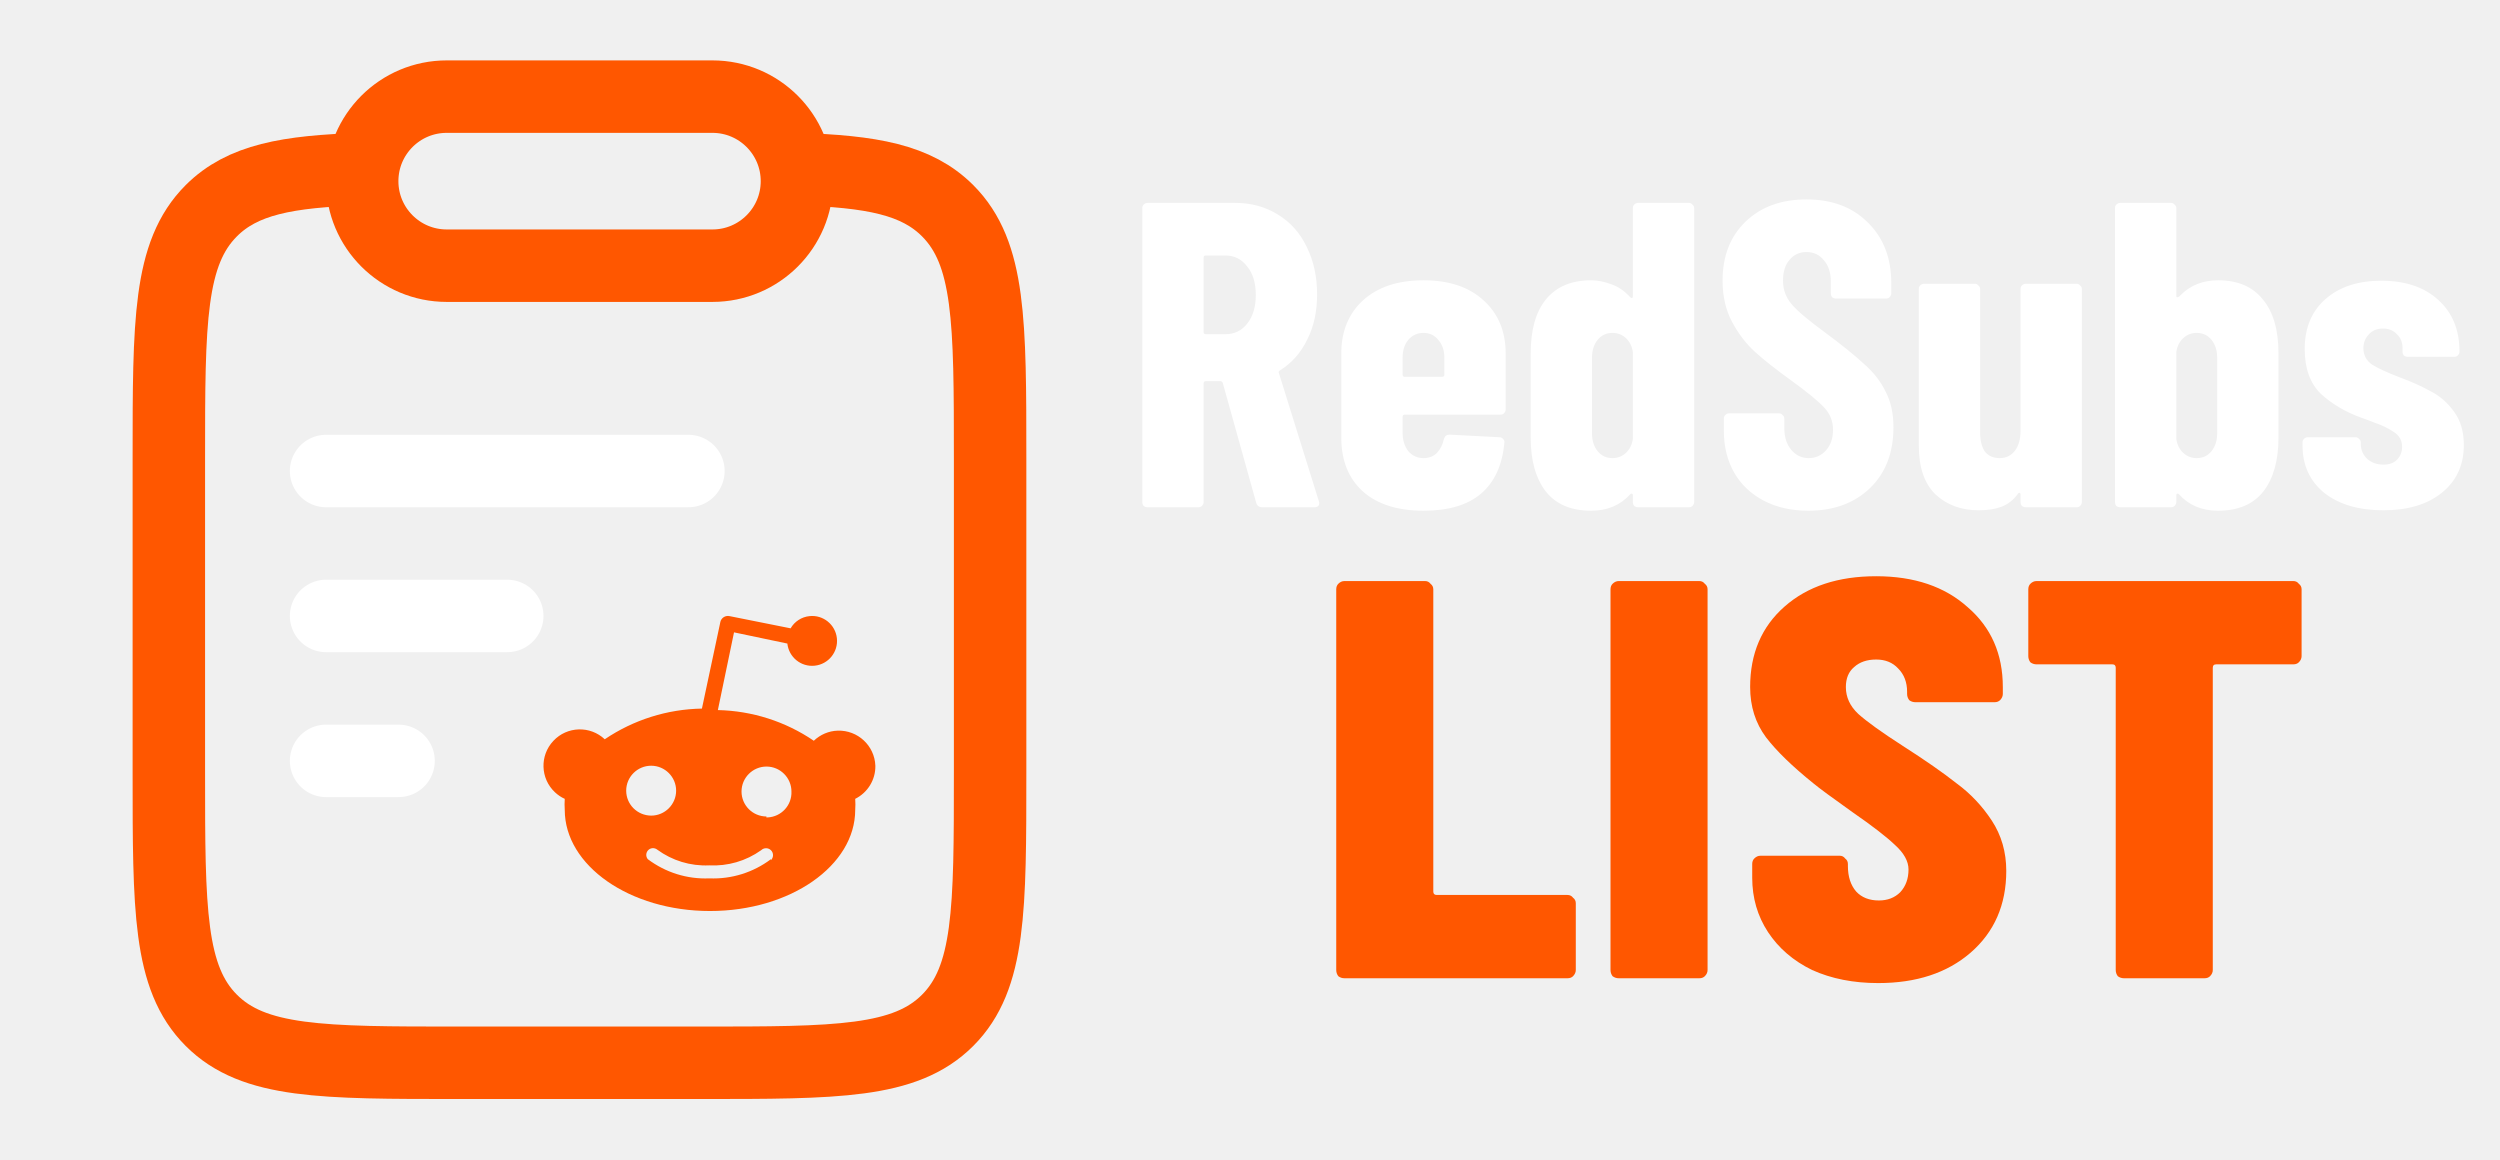
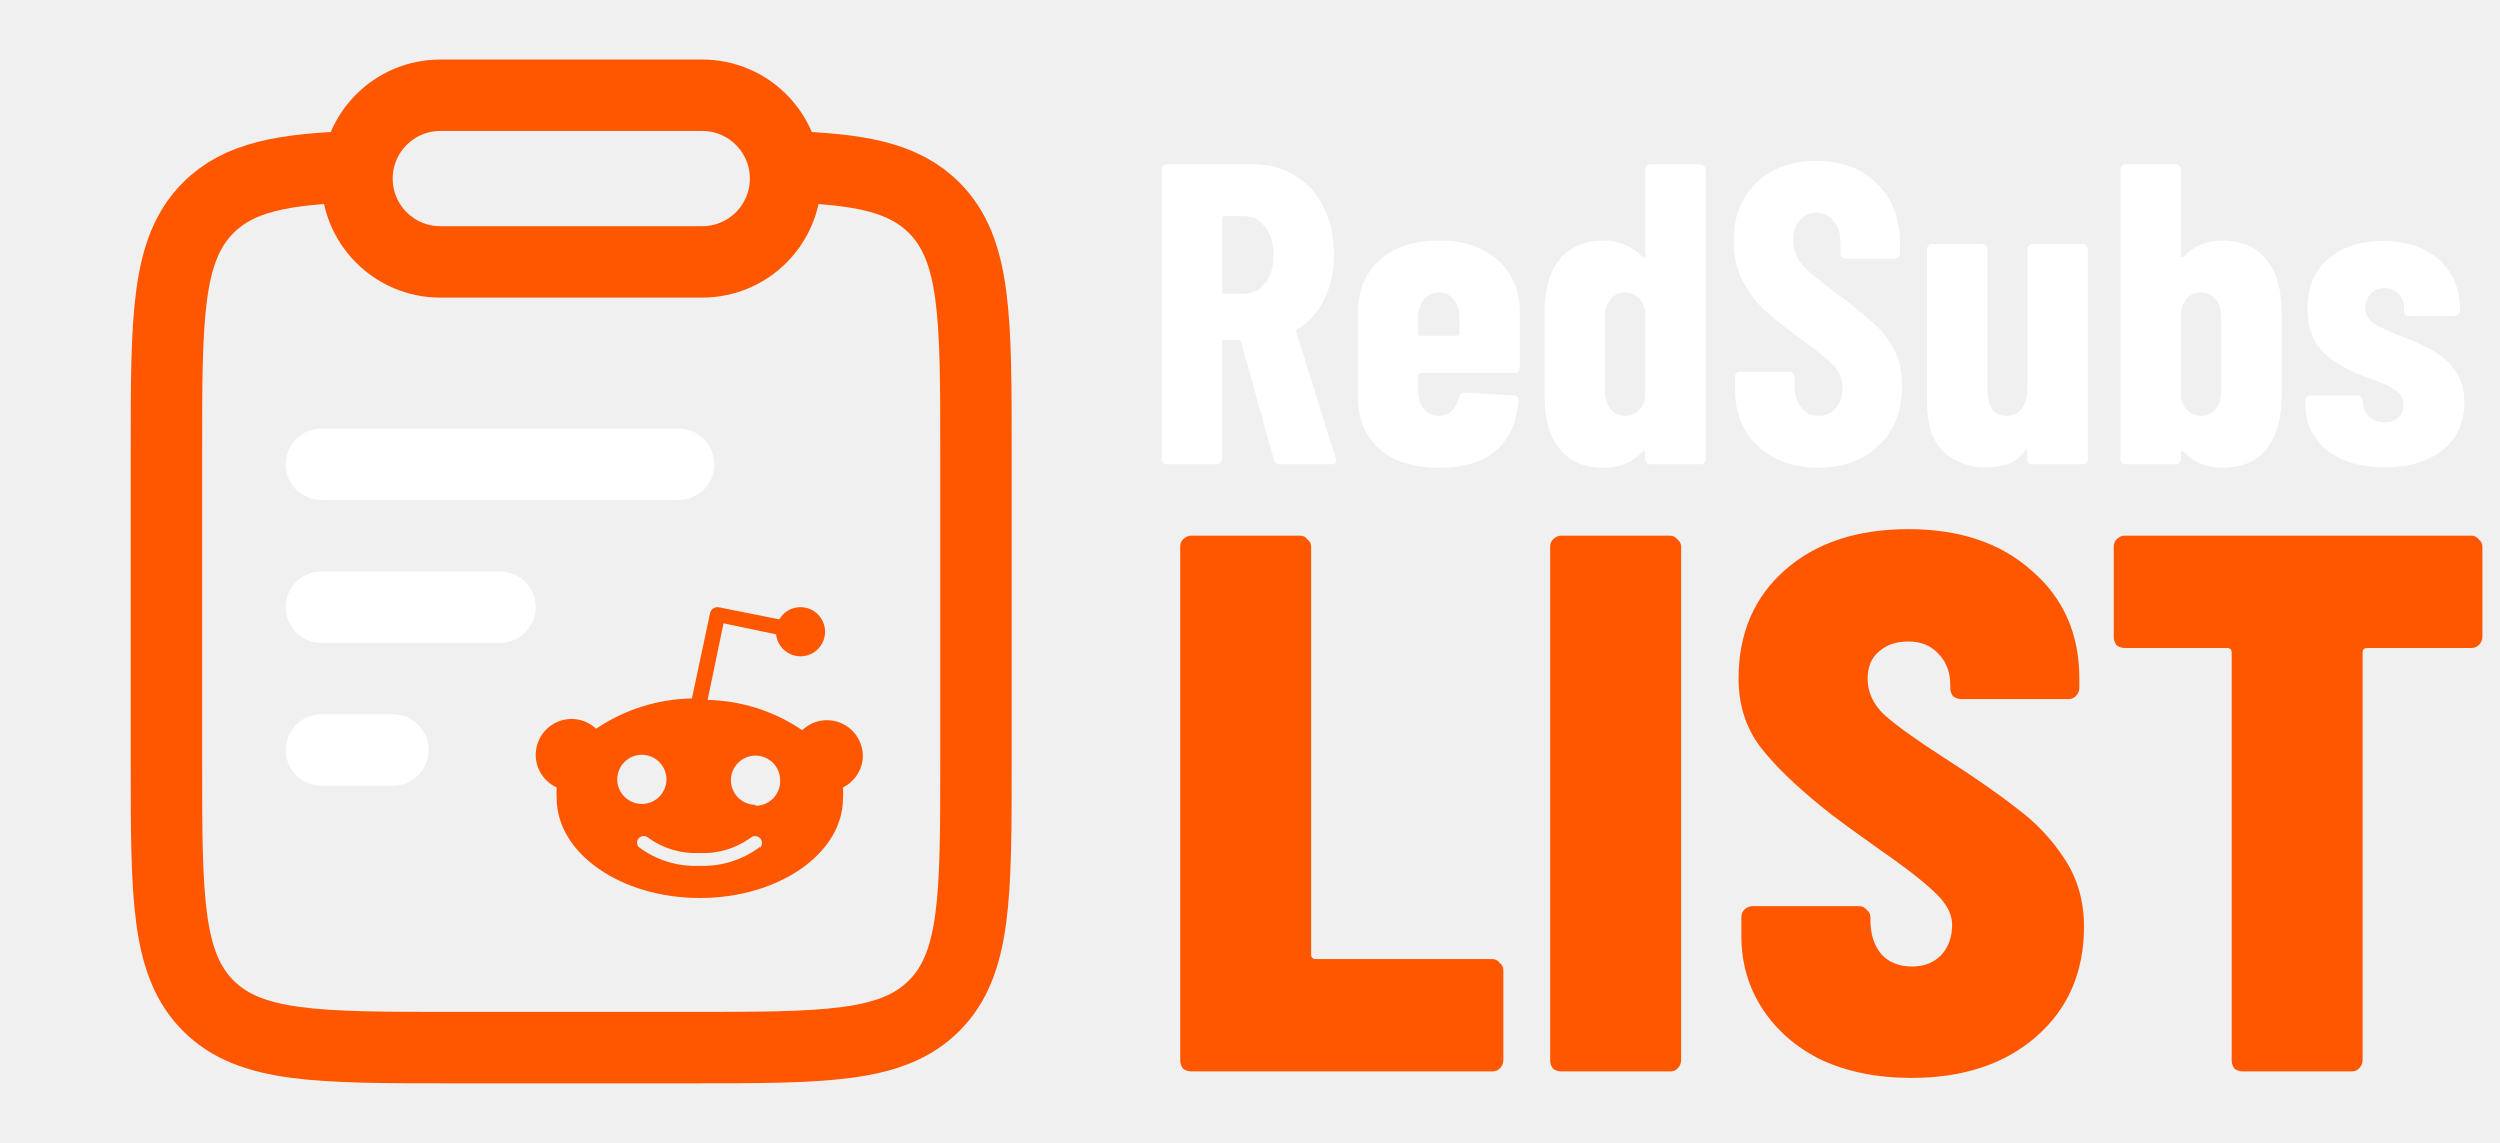
- <svg xmlns="http://www.w3.org/2000/svg" width="69" height="32" viewBox="0 0 69 32" fill="none">
+ <svg xmlns="http://www.w3.org/2000/svg" width="70" height="32" viewBox="0 0 70 32" fill="none">
  <path d="M9 17H14M9 13H19" stroke="white" stroke-width="2" stroke-linecap="round" />
  <path d="M9.999 4.667C7.924 4.729 6.688 4.96 5.832 5.816C4.66 6.989 4.66 8.876 4.66 12.651V21.326C4.66 25.101 4.66 26.988 5.832 28.161C7.003 29.333 8.889 29.333 12.66 29.333H19.327C23.098 29.333 24.984 29.333 26.155 28.161C27.327 26.988 27.327 25.101 27.327 21.326V12.651C27.327 8.876 27.327 6.989 26.155 5.816C25.299 4.96 24.063 4.729 21.988 4.667" stroke="#FF5700" stroke-width="2" />
  <path d="M9.996 5C9.996 3.711 11.041 2.667 12.329 2.667H19.663C20.951 2.667 21.996 3.711 21.996 5C21.996 6.289 20.951 7.333 19.663 7.333H12.329C11.041 7.333 9.996 6.289 9.996 5Z" stroke="#FF5700" stroke-width="2" stroke-linejoin="round" />
  <path d="M24.16 21.134C24.139 20.58 23.674 20.147 23.119 20.166C22.873 20.174 22.639 20.275 22.461 20.445C21.678 19.911 20.758 19.619 19.813 19.598L20.259 17.453L21.731 17.762C21.772 18.14 22.11 18.414 22.488 18.373C22.866 18.332 23.139 17.993 23.098 17.615C23.057 17.238 22.719 16.964 22.341 17.005C22.124 17.027 21.929 17.154 21.821 17.342L20.136 17.005C20.021 16.98 19.907 17.051 19.881 17.168C19.881 17.169 19.881 17.169 19.881 17.171L19.373 19.557C18.416 19.573 17.485 19.867 16.691 20.404C16.288 20.024 15.652 20.043 15.273 20.448C14.893 20.852 14.912 21.487 15.317 21.867C15.396 21.94 15.486 22.004 15.587 22.048C15.58 22.149 15.58 22.25 15.587 22.351C15.587 23.891 17.382 25.144 19.596 25.144C21.809 25.144 23.604 23.893 23.604 22.351C23.611 22.25 23.611 22.149 23.604 22.048C23.95 21.875 24.167 21.52 24.16 21.134ZM17.283 21.822C17.283 21.443 17.592 21.134 17.972 21.134C18.351 21.134 18.661 21.443 18.661 21.822C18.661 22.202 18.351 22.511 17.972 22.511C17.59 22.508 17.283 22.202 17.283 21.822ZM21.278 23.74V23.713C20.789 24.081 20.191 24.268 19.578 24.243C18.966 24.269 18.368 24.081 17.879 23.713C17.814 23.634 17.826 23.516 17.905 23.451C17.973 23.395 18.071 23.395 18.141 23.451C18.555 23.754 19.059 23.908 19.572 23.884C20.084 23.911 20.59 23.764 21.009 23.465C21.084 23.392 21.207 23.393 21.281 23.469C21.355 23.544 21.353 23.667 21.278 23.74ZM21.184 22.561C21.172 22.561 21.162 22.561 21.149 22.561L21.155 22.535C20.775 22.535 20.466 22.226 20.466 21.846C20.466 21.467 20.775 21.157 21.155 21.157C21.534 21.157 21.844 21.467 21.844 21.846C21.859 22.226 21.563 22.545 21.184 22.561Z" fill="#FF5700" />
  <path d="M9 21H11" stroke="white" stroke-width="2" stroke-linecap="round" />
-   <path d="M34.84 14C34.752 14 34.696 13.96 34.672 13.88L33.748 10.568C33.732 10.536 33.712 10.52 33.688 10.52H33.28C33.24 10.52 33.22 10.54 33.22 10.58V13.856C33.22 13.896 33.204 13.932 33.172 13.964C33.148 13.988 33.116 14 33.076 14H31.672C31.632 14 31.596 13.988 31.564 13.964C31.54 13.932 31.528 13.896 31.528 13.856V5.744C31.528 5.704 31.54 5.672 31.564 5.648C31.596 5.616 31.632 5.6 31.672 5.6H34.096C34.536 5.6 34.928 5.708 35.272 5.924C35.616 6.132 35.88 6.428 36.064 6.812C36.256 7.196 36.352 7.636 36.352 8.132C36.352 8.604 36.26 9.02 36.076 9.38C35.9 9.74 35.652 10.02 35.332 10.22C35.316 10.228 35.304 10.24 35.296 10.256C35.288 10.264 35.288 10.276 35.296 10.292L36.4 13.832L36.412 13.88C36.412 13.96 36.368 14 36.28 14H34.84ZM33.28 7.052C33.24 7.052 33.22 7.072 33.22 7.112V9.164C33.22 9.204 33.24 9.224 33.28 9.224H33.82C34.068 9.224 34.268 9.128 34.42 8.936C34.58 8.736 34.66 8.472 34.66 8.144C34.66 7.808 34.58 7.544 34.42 7.352C34.268 7.152 34.068 7.052 33.82 7.052H33.28ZM41.556 11.3C41.556 11.34 41.54 11.376 41.508 11.408C41.484 11.432 41.452 11.444 41.412 11.444H38.772C38.732 11.444 38.712 11.464 38.712 11.504V11.948C38.712 12.148 38.764 12.316 38.868 12.452C38.98 12.58 39.12 12.644 39.288 12.644C39.44 12.644 39.564 12.596 39.66 12.5C39.756 12.396 39.82 12.268 39.852 12.116C39.876 12.036 39.928 11.996 40.008 11.996L41.388 12.068C41.428 12.068 41.46 12.084 41.484 12.116C41.516 12.14 41.528 12.176 41.52 12.224C41.464 12.84 41.248 13.308 40.872 13.628C40.504 13.94 39.976 14.096 39.288 14.096C38.576 14.096 38.02 13.92 37.62 13.568C37.22 13.208 37.02 12.712 37.02 12.08V9.752C37.02 9.144 37.22 8.656 37.62 8.288C38.028 7.92 38.584 7.736 39.288 7.736C39.992 7.736 40.544 7.92 40.944 8.288C41.352 8.656 41.556 9.144 41.556 9.752V11.3ZM39.288 9.188C39.12 9.188 38.98 9.252 38.868 9.38C38.764 9.508 38.712 9.672 38.712 9.872V10.34C38.712 10.38 38.732 10.4 38.772 10.4H39.804C39.844 10.4 39.864 10.38 39.864 10.34V9.872C39.864 9.672 39.808 9.508 39.696 9.38C39.592 9.252 39.456 9.188 39.288 9.188ZM45.067 5.744C45.067 5.704 45.079 5.672 45.103 5.648C45.135 5.616 45.171 5.6 45.211 5.6H46.615C46.655 5.6 46.687 5.616 46.711 5.648C46.743 5.672 46.759 5.704 46.759 5.744V13.856C46.759 13.896 46.743 13.932 46.711 13.964C46.687 13.988 46.655 14 46.615 14H45.211C45.171 14 45.135 13.988 45.103 13.964C45.079 13.932 45.067 13.896 45.067 13.856V13.664C45.067 13.64 45.059 13.628 45.043 13.628C45.027 13.62 45.011 13.624 44.995 13.64C44.723 13.944 44.363 14.096 43.915 14.096C43.363 14.096 42.947 13.92 42.667 13.568C42.387 13.208 42.247 12.712 42.247 12.08V9.752C42.247 9.104 42.387 8.608 42.667 8.264C42.955 7.912 43.371 7.736 43.915 7.736C44.091 7.736 44.275 7.772 44.467 7.844C44.659 7.908 44.835 8.028 44.995 8.204C45.011 8.22 45.027 8.228 45.043 8.228C45.059 8.22 45.067 8.204 45.067 8.18V5.744ZM44.503 12.644C44.647 12.644 44.771 12.596 44.875 12.5C44.979 12.404 45.043 12.276 45.067 12.116V9.716C45.043 9.556 44.979 9.428 44.875 9.332C44.771 9.236 44.647 9.188 44.503 9.188C44.335 9.188 44.199 9.252 44.095 9.38C43.991 9.508 43.939 9.672 43.939 9.872V11.96C43.939 12.16 43.991 12.324 44.095 12.452C44.199 12.58 44.335 12.644 44.503 12.644ZM49.907 14.096C49.443 14.096 49.035 14.004 48.683 13.82C48.331 13.636 48.059 13.38 47.867 13.052C47.675 12.716 47.579 12.332 47.579 11.9V11.552C47.579 11.512 47.591 11.48 47.615 11.456C47.647 11.424 47.683 11.408 47.723 11.408H49.103C49.143 11.408 49.175 11.424 49.199 11.456C49.231 11.48 49.247 11.512 49.247 11.552V11.816C49.247 12.064 49.311 12.264 49.439 12.416C49.567 12.568 49.727 12.644 49.919 12.644C50.111 12.644 50.271 12.572 50.399 12.428C50.527 12.284 50.591 12.096 50.591 11.864C50.591 11.624 50.511 11.42 50.351 11.252C50.191 11.076 49.879 10.82 49.415 10.484C49.015 10.196 48.691 9.94 48.443 9.716C48.195 9.492 47.983 9.216 47.807 8.888C47.631 8.56 47.543 8.18 47.543 7.748C47.543 7.068 47.755 6.524 48.179 6.116C48.603 5.708 49.163 5.504 49.859 5.504C50.563 5.504 51.127 5.716 51.551 6.14C51.983 6.564 52.199 7.12 52.199 7.808V8.096C52.199 8.136 52.183 8.172 52.151 8.204C52.127 8.228 52.095 8.24 52.055 8.24H50.675C50.635 8.24 50.599 8.228 50.567 8.204C50.543 8.172 50.531 8.136 50.531 8.096V7.772C50.531 7.524 50.467 7.328 50.339 7.184C50.219 7.032 50.059 6.956 49.859 6.956C49.667 6.956 49.511 7.028 49.391 7.172C49.271 7.308 49.211 7.5 49.211 7.748C49.211 7.988 49.287 8.2 49.439 8.384C49.591 8.568 49.891 8.824 50.339 9.152C50.835 9.52 51.207 9.82 51.455 10.052C51.711 10.276 51.907 10.528 52.043 10.808C52.187 11.08 52.259 11.408 52.259 11.792C52.259 12.496 52.043 13.056 51.611 13.472C51.179 13.888 50.611 14.096 49.907 14.096ZM55.767 7.976C55.767 7.936 55.779 7.904 55.803 7.88C55.835 7.848 55.871 7.832 55.911 7.832H57.315C57.355 7.832 57.387 7.848 57.411 7.88C57.443 7.904 57.459 7.936 57.459 7.976V13.856C57.459 13.896 57.443 13.932 57.411 13.964C57.387 13.988 57.355 14 57.315 14H55.911C55.871 14 55.835 13.988 55.803 13.964C55.779 13.932 55.767 13.896 55.767 13.856V13.652C55.767 13.628 55.759 13.612 55.743 13.604C55.727 13.596 55.711 13.604 55.695 13.628C55.575 13.796 55.423 13.916 55.239 13.988C55.063 14.052 54.855 14.084 54.615 14.084C54.135 14.084 53.739 13.94 53.427 13.652C53.115 13.356 52.959 12.904 52.959 12.296V7.976C52.959 7.936 52.971 7.904 52.995 7.88C53.027 7.848 53.063 7.832 53.103 7.832H54.507C54.547 7.832 54.579 7.848 54.603 7.88C54.635 7.904 54.651 7.936 54.651 7.976V11.924C54.651 12.156 54.695 12.336 54.783 12.464C54.879 12.584 55.015 12.644 55.191 12.644C55.367 12.644 55.507 12.576 55.611 12.44C55.715 12.304 55.767 12.12 55.767 11.888V7.976ZM61.218 7.736C61.762 7.736 62.174 7.912 62.454 8.264C62.742 8.608 62.886 9.104 62.886 9.752V12.08C62.886 12.712 62.746 13.208 62.466 13.568C62.186 13.92 61.77 14.096 61.218 14.096C60.77 14.096 60.41 13.944 60.138 13.64C60.122 13.624 60.106 13.62 60.09 13.628C60.074 13.628 60.066 13.64 60.066 13.664V13.856C60.066 13.896 60.05 13.932 60.018 13.964C59.994 13.988 59.962 14 59.922 14H58.518C58.478 14 58.442 13.988 58.41 13.964C58.386 13.932 58.374 13.896 58.374 13.856V5.744C58.374 5.704 58.386 5.672 58.41 5.648C58.442 5.616 58.478 5.6 58.518 5.6H59.922C59.962 5.6 59.994 5.616 60.018 5.648C60.05 5.672 60.066 5.704 60.066 5.744V8.18C60.066 8.196 60.074 8.204 60.09 8.204C60.122 8.204 60.154 8.184 60.186 8.144C60.458 7.872 60.802 7.736 61.218 7.736ZM61.194 9.872C61.194 9.672 61.142 9.508 61.038 9.38C60.934 9.252 60.798 9.188 60.63 9.188C60.486 9.188 60.362 9.236 60.258 9.332C60.154 9.428 60.09 9.556 60.066 9.716V12.116C60.09 12.276 60.154 12.404 60.258 12.5C60.362 12.596 60.486 12.644 60.63 12.644C60.798 12.644 60.934 12.58 61.038 12.452C61.142 12.324 61.194 12.16 61.194 11.96V9.872ZM65.782 14.084C65.102 14.084 64.558 13.924 64.15 13.604C63.75 13.276 63.55 12.84 63.55 12.296V12.212C63.55 12.172 63.562 12.14 63.586 12.116C63.618 12.084 63.654 12.068 63.694 12.068H65.014C65.054 12.068 65.086 12.084 65.11 12.116C65.142 12.14 65.158 12.172 65.158 12.212V12.248C65.158 12.416 65.218 12.556 65.338 12.668C65.458 12.772 65.606 12.824 65.782 12.824C65.942 12.824 66.066 12.78 66.154 12.692C66.25 12.596 66.298 12.476 66.298 12.332C66.298 12.156 66.222 12.02 66.07 11.924C65.918 11.82 65.746 11.736 65.554 11.672C65.37 11.6 65.242 11.552 65.17 11.528C64.73 11.368 64.358 11.148 64.054 10.868C63.758 10.58 63.61 10.168 63.61 9.632C63.61 9.048 63.802 8.588 64.186 8.252C64.57 7.916 65.082 7.748 65.722 7.748C66.386 7.748 66.91 7.924 67.294 8.276C67.686 8.628 67.882 9.104 67.882 9.704C67.882 9.744 67.866 9.78 67.834 9.812C67.81 9.836 67.778 9.848 67.738 9.848H66.454C66.414 9.848 66.378 9.836 66.346 9.812C66.322 9.78 66.31 9.744 66.31 9.704V9.608C66.31 9.448 66.258 9.32 66.154 9.224C66.058 9.12 65.93 9.068 65.77 9.068C65.602 9.068 65.47 9.124 65.374 9.236C65.278 9.34 65.23 9.464 65.23 9.608C65.23 9.8 65.31 9.952 65.47 10.064C65.638 10.168 65.89 10.284 66.226 10.412C66.57 10.54 66.862 10.672 67.102 10.808C67.35 10.936 67.562 11.124 67.738 11.372C67.914 11.612 68.002 11.916 68.002 12.284C68.002 12.836 67.798 13.276 67.39 13.604C66.99 13.924 66.454 14.084 65.782 14.084Z" fill="white" />
-   <path d="M37.108 27C37.044 27 36.987 26.981 36.937 26.943C36.899 26.892 36.88 26.835 36.88 26.772V16.265C36.88 16.202 36.899 16.151 36.937 16.113C36.987 16.062 37.044 16.037 37.108 16.037H39.331C39.394 16.037 39.445 16.062 39.483 16.113C39.533 16.151 39.559 16.202 39.559 16.265V24.606C39.559 24.669 39.59 24.701 39.654 24.701H43.264C43.327 24.701 43.378 24.726 43.416 24.777C43.466 24.815 43.492 24.866 43.492 24.929V26.772C43.492 26.835 43.466 26.892 43.416 26.943C43.378 26.981 43.327 27 43.264 27H37.108ZM44.678 27C44.615 27 44.558 26.981 44.507 26.943C44.469 26.892 44.45 26.835 44.45 26.772V16.265C44.45 16.202 44.469 16.151 44.507 16.113C44.558 16.062 44.615 16.037 44.678 16.037H46.901C46.964 16.037 47.015 16.062 47.053 16.113C47.104 16.151 47.129 16.202 47.129 16.265V26.772C47.129 26.835 47.104 26.892 47.053 26.943C47.015 26.981 46.964 27 46.901 27H44.678ZM51.839 27.133C51.154 27.133 50.547 27.013 50.014 26.772C49.495 26.519 49.09 26.17 48.798 25.727C48.507 25.284 48.361 24.783 48.361 24.226V23.846C48.361 23.783 48.38 23.732 48.419 23.694C48.469 23.643 48.526 23.618 48.59 23.618H50.775C50.838 23.618 50.889 23.643 50.926 23.694C50.977 23.732 51.002 23.783 51.002 23.846V23.903C51.002 24.194 51.078 24.429 51.23 24.606C51.383 24.771 51.592 24.853 51.858 24.853C52.098 24.853 52.294 24.777 52.447 24.625C52.599 24.46 52.675 24.251 52.675 23.998C52.675 23.77 52.548 23.542 52.294 23.314C52.054 23.086 51.667 22.788 51.136 22.421C50.566 22.016 50.205 21.75 50.053 21.623C49.47 21.154 49.033 20.73 48.742 20.35C48.45 19.957 48.304 19.495 48.304 18.963C48.304 18.038 48.621 17.297 49.255 16.74C49.888 16.183 50.73 15.904 51.782 15.904C52.833 15.904 53.675 16.189 54.309 16.759C54.955 17.316 55.278 18.051 55.278 18.963V19.153C55.278 19.216 55.252 19.273 55.202 19.324C55.163 19.362 55.113 19.381 55.05 19.381H52.864C52.801 19.381 52.744 19.362 52.694 19.324C52.656 19.273 52.636 19.216 52.636 19.153V19.096C52.636 18.83 52.554 18.615 52.389 18.45C52.237 18.285 52.035 18.203 51.782 18.203C51.528 18.203 51.325 18.273 51.173 18.412C51.022 18.539 50.946 18.722 50.946 18.963C50.946 19.242 51.059 19.489 51.288 19.704C51.528 19.919 51.934 20.211 52.504 20.578C53.137 20.983 53.637 21.332 54.005 21.623C54.385 21.902 54.708 22.244 54.974 22.649C55.239 23.054 55.373 23.517 55.373 24.036C55.373 24.973 55.043 25.727 54.385 26.297C53.739 26.854 52.89 27.133 51.839 27.133ZM63.296 16.037C63.36 16.037 63.41 16.062 63.448 16.113C63.499 16.151 63.524 16.202 63.524 16.265V18.108C63.524 18.171 63.499 18.228 63.448 18.279C63.41 18.317 63.36 18.336 63.296 18.336H61.168C61.105 18.336 61.073 18.368 61.073 18.431V26.772C61.073 26.835 61.048 26.892 60.997 26.943C60.959 26.981 60.909 27 60.845 27H58.622C58.559 27 58.502 26.981 58.451 26.943C58.413 26.892 58.394 26.835 58.394 26.772V18.431C58.394 18.368 58.363 18.336 58.299 18.336H56.209C56.146 18.336 56.089 18.317 56.038 18.279C56 18.228 55.981 18.171 55.981 18.108V16.265C55.981 16.202 56 16.151 56.038 16.113C56.089 16.062 56.146 16.037 56.209 16.037H63.296Z" fill="#FF5700" />
+   <path d="M35.84 13C35.752 13 35.696 12.96 35.672 12.88L34.748 9.568C34.732 9.536 34.712 9.52 34.688 9.52H34.28C34.24 9.52 34.22 9.54 34.22 9.58V12.856C34.22 12.896 34.204 12.932 34.172 12.964C34.148 12.988 34.116 13 34.076 13H32.672C32.632 13 32.596 12.988 32.564 12.964C32.54 12.932 32.528 12.896 32.528 12.856V4.744C32.528 4.704 32.54 4.672 32.564 4.648C32.596 4.616 32.632 4.6 32.672 4.6H35.096C35.536 4.6 35.928 4.708 36.272 4.924C36.616 5.132 36.88 5.428 37.064 5.812C37.256 6.196 37.352 6.636 37.352 7.132C37.352 7.604 37.26 8.02 37.076 8.38C36.9 8.74 36.652 9.02 36.332 9.22C36.316 9.228 36.304 9.24 36.296 9.256C36.288 9.264 36.288 9.276 36.296 9.292L37.4 12.832L37.412 12.88C37.412 12.96 37.368 13 37.28 13H35.84ZM34.28 6.052C34.24 6.052 34.22 6.072 34.22 6.112V8.164C34.22 8.204 34.24 8.224 34.28 8.224H34.82C35.068 8.224 35.268 8.128 35.42 7.936C35.58 7.736 35.66 7.472 35.66 7.144C35.66 6.808 35.58 6.544 35.42 6.352C35.268 6.152 35.068 6.052 34.82 6.052H34.28ZM42.556 10.3C42.556 10.34 42.54 10.376 42.508 10.408C42.484 10.432 42.452 10.444 42.412 10.444H39.772C39.732 10.444 39.712 10.464 39.712 10.504V10.948C39.712 11.148 39.764 11.316 39.868 11.452C39.98 11.58 40.12 11.644 40.288 11.644C40.44 11.644 40.564 11.596 40.66 11.5C40.756 11.396 40.82 11.268 40.852 11.116C40.876 11.036 40.928 10.996 41.008 10.996L42.388 11.068C42.428 11.068 42.46 11.084 42.484 11.116C42.516 11.14 42.528 11.176 42.52 11.224C42.464 11.84 42.248 12.308 41.872 12.628C41.504 12.94 40.976 13.096 40.288 13.096C39.576 13.096 39.02 12.92 38.62 12.568C38.22 12.208 38.02 11.712 38.02 11.08V8.752C38.02 8.144 38.22 7.656 38.62 7.288C39.028 6.92 39.584 6.736 40.288 6.736C40.992 6.736 41.544 6.92 41.944 7.288C42.352 7.656 42.556 8.144 42.556 8.752V10.3ZM40.288 8.188C40.12 8.188 39.98 8.252 39.868 8.38C39.764 8.508 39.712 8.672 39.712 8.872V9.34C39.712 9.38 39.732 9.4 39.772 9.4H40.804C40.844 9.4 40.864 9.38 40.864 9.34V8.872C40.864 8.672 40.808 8.508 40.696 8.38C40.592 8.252 40.456 8.188 40.288 8.188ZM46.067 4.744C46.067 4.704 46.079 4.672 46.103 4.648C46.135 4.616 46.171 4.6 46.211 4.6H47.615C47.655 4.6 47.687 4.616 47.711 4.648C47.743 4.672 47.759 4.704 47.759 4.744V12.856C47.759 12.896 47.743 12.932 47.711 12.964C47.687 12.988 47.655 13 47.615 13H46.211C46.171 13 46.135 12.988 46.103 12.964C46.079 12.932 46.067 12.896 46.067 12.856V12.664C46.067 12.64 46.059 12.628 46.043 12.628C46.027 12.62 46.011 12.624 45.995 12.64C45.723 12.944 45.363 13.096 44.915 13.096C44.363 13.096 43.947 12.92 43.667 12.568C43.387 12.208 43.247 11.712 43.247 11.08V8.752C43.247 8.104 43.387 7.608 43.667 7.264C43.955 6.912 44.371 6.736 44.915 6.736C45.091 6.736 45.275 6.772 45.467 6.844C45.659 6.908 45.835 7.028 45.995 7.204C46.011 7.22 46.027 7.228 46.043 7.228C46.059 7.22 46.067 7.204 46.067 7.18V4.744ZM45.503 11.644C45.647 11.644 45.771 11.596 45.875 11.5C45.979 11.404 46.043 11.276 46.067 11.116V8.716C46.043 8.556 45.979 8.428 45.875 8.332C45.771 8.236 45.647 8.188 45.503 8.188C45.335 8.188 45.199 8.252 45.095 8.38C44.991 8.508 44.939 8.672 44.939 8.872V10.96C44.939 11.16 44.991 11.324 45.095 11.452C45.199 11.58 45.335 11.644 45.503 11.644ZM50.907 13.096C50.443 13.096 50.035 13.004 49.683 12.82C49.331 12.636 49.059 12.38 48.867 12.052C48.675 11.716 48.579 11.332 48.579 10.9V10.552C48.579 10.512 48.591 10.48 48.615 10.456C48.647 10.424 48.683 10.408 48.723 10.408H50.103C50.143 10.408 50.175 10.424 50.199 10.456C50.231 10.48 50.247 10.512 50.247 10.552V10.816C50.247 11.064 50.311 11.264 50.439 11.416C50.567 11.568 50.727 11.644 50.919 11.644C51.111 11.644 51.271 11.572 51.399 11.428C51.527 11.284 51.591 11.096 51.591 10.864C51.591 10.624 51.511 10.42 51.351 10.252C51.191 10.076 50.879 9.82 50.415 9.484C50.015 9.196 49.691 8.94 49.443 8.716C49.195 8.492 48.983 8.216 48.807 7.888C48.631 7.56 48.543 7.18 48.543 6.748C48.543 6.068 48.755 5.524 49.179 5.116C49.603 4.708 50.163 4.504 50.859 4.504C51.563 4.504 52.127 4.716 52.551 5.14C52.983 5.564 53.199 6.12 53.199 6.808V7.096C53.199 7.136 53.183 7.172 53.151 7.204C53.127 7.228 53.095 7.24 53.055 7.24H51.675C51.635 7.24 51.599 7.228 51.567 7.204C51.543 7.172 51.531 7.136 51.531 7.096V6.772C51.531 6.524 51.467 6.328 51.339 6.184C51.219 6.032 51.059 5.956 50.859 5.956C50.667 5.956 50.511 6.028 50.391 6.172C50.271 6.308 50.211 6.5 50.211 6.748C50.211 6.988 50.287 7.2 50.439 7.384C50.591 7.568 50.891 7.824 51.339 8.152C51.835 8.52 52.207 8.82 52.455 9.052C52.711 9.276 52.907 9.528 53.043 9.808C53.187 10.08 53.259 10.408 53.259 10.792C53.259 11.496 53.043 12.056 52.611 12.472C52.179 12.888 51.611 13.096 50.907 13.096ZM56.767 6.976C56.767 6.936 56.779 6.904 56.803 6.88C56.835 6.848 56.871 6.832 56.911 6.832H58.315C58.355 6.832 58.387 6.848 58.411 6.88C58.443 6.904 58.459 6.936 58.459 6.976V12.856C58.459 12.896 58.443 12.932 58.411 12.964C58.387 12.988 58.355 13 58.315 13H56.911C56.871 13 56.835 12.988 56.803 12.964C56.779 12.932 56.767 12.896 56.767 12.856V12.652C56.767 12.628 56.759 12.612 56.743 12.604C56.727 12.596 56.711 12.604 56.695 12.628C56.575 12.796 56.423 12.916 56.239 12.988C56.063 13.052 55.855 13.084 55.615 13.084C55.135 13.084 54.739 12.94 54.427 12.652C54.115 12.356 53.959 11.904 53.959 11.296V6.976C53.959 6.936 53.971 6.904 53.995 6.88C54.027 6.848 54.063 6.832 54.103 6.832H55.507C55.547 6.832 55.579 6.848 55.603 6.88C55.635 6.904 55.651 6.936 55.651 6.976V10.924C55.651 11.156 55.695 11.336 55.783 11.464C55.879 11.584 56.015 11.644 56.191 11.644C56.367 11.644 56.507 11.576 56.611 11.44C56.715 11.304 56.767 11.12 56.767 10.888V6.976ZM62.218 6.736C62.762 6.736 63.174 6.912 63.454 7.264C63.742 7.608 63.886 8.104 63.886 8.752V11.08C63.886 11.712 63.746 12.208 63.466 12.568C63.186 12.92 62.77 13.096 62.218 13.096C61.77 13.096 61.41 12.944 61.138 12.64C61.122 12.624 61.106 12.62 61.09 12.628C61.074 12.628 61.066 12.64 61.066 12.664V12.856C61.066 12.896 61.05 12.932 61.018 12.964C60.994 12.988 60.962 13 60.922 13H59.518C59.478 13 59.442 12.988 59.41 12.964C59.386 12.932 59.374 12.896 59.374 12.856V4.744C59.374 4.704 59.386 4.672 59.41 4.648C59.442 4.616 59.478 4.6 59.518 4.6H60.922C60.962 4.6 60.994 4.616 61.018 4.648C61.05 4.672 61.066 4.704 61.066 4.744V7.18C61.066 7.196 61.074 7.204 61.09 7.204C61.122 7.204 61.154 7.184 61.186 7.144C61.458 6.872 61.802 6.736 62.218 6.736ZM62.194 8.872C62.194 8.672 62.142 8.508 62.038 8.38C61.934 8.252 61.798 8.188 61.63 8.188C61.486 8.188 61.362 8.236 61.258 8.332C61.154 8.428 61.09 8.556 61.066 8.716V11.116C61.09 11.276 61.154 11.404 61.258 11.5C61.362 11.596 61.486 11.644 61.63 11.644C61.798 11.644 61.934 11.58 62.038 11.452C62.142 11.324 62.194 11.16 62.194 10.96V8.872ZM66.782 13.084C66.102 13.084 65.558 12.924 65.15 12.604C64.75 12.276 64.55 11.84 64.55 11.296V11.212C64.55 11.172 64.562 11.14 64.586 11.116C64.618 11.084 64.654 11.068 64.694 11.068H66.014C66.054 11.068 66.086 11.084 66.11 11.116C66.142 11.14 66.158 11.172 66.158 11.212V11.248C66.158 11.416 66.218 11.556 66.338 11.668C66.458 11.772 66.606 11.824 66.782 11.824C66.942 11.824 67.066 11.78 67.154 11.692C67.25 11.596 67.298 11.476 67.298 11.332C67.298 11.156 67.222 11.02 67.07 10.924C66.918 10.82 66.746 10.736 66.554 10.672C66.37 10.6 66.242 10.552 66.17 10.528C65.73 10.368 65.358 10.148 65.054 9.868C64.758 9.58 64.61 9.168 64.61 8.632C64.61 8.048 64.802 7.588 65.186 7.252C65.57 6.916 66.082 6.748 66.722 6.748C67.386 6.748 67.91 6.924 68.294 7.276C68.686 7.628 68.882 8.104 68.882 8.704C68.882 8.744 68.866 8.78 68.834 8.812C68.81 8.836 68.778 8.848 68.738 8.848H67.454C67.414 8.848 67.378 8.836 67.346 8.812C67.322 8.78 67.31 8.744 67.31 8.704V8.608C67.31 8.448 67.258 8.32 67.154 8.224C67.058 8.12 66.93 8.068 66.77 8.068C66.602 8.068 66.47 8.124 66.374 8.236C66.278 8.34 66.23 8.464 66.23 8.608C66.23 8.8 66.31 8.952 66.47 9.064C66.638 9.168 66.89 9.284 67.226 9.412C67.57 9.54 67.862 9.672 68.102 9.808C68.35 9.936 68.562 10.124 68.738 10.372C68.914 10.612 69.002 10.916 69.002 11.284C69.002 11.836 68.798 12.276 68.39 12.604C67.99 12.924 67.454 13.084 66.782 13.084Z" fill="white" />
+   <path d="M33.358 30C33.271 30 33.193 29.974 33.124 29.922C33.072 29.853 33.046 29.775 33.046 29.688V15.31C33.046 15.223 33.072 15.154 33.124 15.102C33.193 15.033 33.271 14.998 33.358 14.998H36.4C36.487 14.998 36.556 15.033 36.608 15.102C36.677 15.154 36.712 15.223 36.712 15.31V26.724C36.712 26.811 36.755 26.854 36.842 26.854H41.782C41.869 26.854 41.938 26.889 41.99 26.958C42.059 27.01 42.094 27.079 42.094 27.166V29.688C42.094 29.775 42.059 29.853 41.99 29.922C41.938 29.974 41.869 30 41.782 30H33.358ZM43.717 30C43.631 30 43.553 29.974 43.483 29.922C43.431 29.853 43.405 29.775 43.405 29.688V15.31C43.405 15.223 43.431 15.154 43.483 15.102C43.553 15.033 43.631 14.998 43.717 14.998H46.759C46.846 14.998 46.915 15.033 46.967 15.102C47.037 15.154 47.071 15.223 47.071 15.31V29.688C47.071 29.775 47.037 29.853 46.967 29.922C46.915 29.974 46.846 30 46.759 30H43.717ZM53.516 30.182C52.58 30.182 51.748 30.017 51.02 29.688C50.309 29.341 49.755 28.865 49.356 28.258C48.957 27.651 48.758 26.967 48.758 26.204V25.684C48.758 25.597 48.784 25.528 48.836 25.476C48.905 25.407 48.983 25.372 49.07 25.372H52.06C52.147 25.372 52.216 25.407 52.268 25.476C52.337 25.528 52.372 25.597 52.372 25.684V25.762C52.372 26.161 52.476 26.481 52.684 26.724C52.892 26.949 53.178 27.062 53.542 27.062C53.871 27.062 54.14 26.958 54.348 26.75C54.556 26.525 54.66 26.239 54.66 25.892C54.66 25.58 54.487 25.268 54.14 24.956C53.811 24.644 53.282 24.237 52.554 23.734C51.774 23.179 51.28 22.815 51.072 22.642C50.275 22.001 49.677 21.42 49.278 20.9C48.879 20.363 48.68 19.73 48.68 19.002C48.68 17.737 49.113 16.723 49.98 15.96C50.847 15.197 51.999 14.816 53.438 14.816C54.877 14.816 56.029 15.206 56.896 15.986C57.78 16.749 58.222 17.754 58.222 19.002V19.262C58.222 19.349 58.187 19.427 58.118 19.496C58.066 19.548 57.997 19.574 57.91 19.574H54.92C54.833 19.574 54.755 19.548 54.686 19.496C54.634 19.427 54.608 19.349 54.608 19.262V19.184C54.608 18.82 54.495 18.525 54.27 18.3C54.062 18.075 53.785 17.962 53.438 17.962C53.091 17.962 52.814 18.057 52.606 18.248C52.398 18.421 52.294 18.673 52.294 19.002C52.294 19.383 52.45 19.721 52.762 20.016C53.091 20.311 53.646 20.709 54.426 21.212C55.293 21.767 55.977 22.243 56.48 22.642C57 23.023 57.442 23.491 57.806 24.046C58.17 24.601 58.352 25.233 58.352 25.944C58.352 27.227 57.901 28.258 57 29.038C56.116 29.801 54.955 30.182 53.516 30.182ZM69.195 14.998C69.282 14.998 69.351 15.033 69.403 15.102C69.472 15.154 69.507 15.223 69.507 15.31V17.832C69.507 17.919 69.472 17.997 69.403 18.066C69.351 18.118 69.282 18.144 69.195 18.144H66.283C66.196 18.144 66.153 18.187 66.153 18.274V29.688C66.153 29.775 66.118 29.853 66.049 29.922C65.997 29.974 65.928 30 65.841 30H62.799C62.712 30 62.634 29.974 62.565 29.922C62.513 29.853 62.487 29.775 62.487 29.688V18.274C62.487 18.187 62.444 18.144 62.357 18.144H59.497C59.41 18.144 59.332 18.118 59.263 18.066C59.211 17.997 59.185 17.919 59.185 17.832V15.31C59.185 15.223 59.211 15.154 59.263 15.102C59.332 15.033 59.41 14.998 59.497 14.998H69.195Z" fill="#FF5700" />
</svg>
